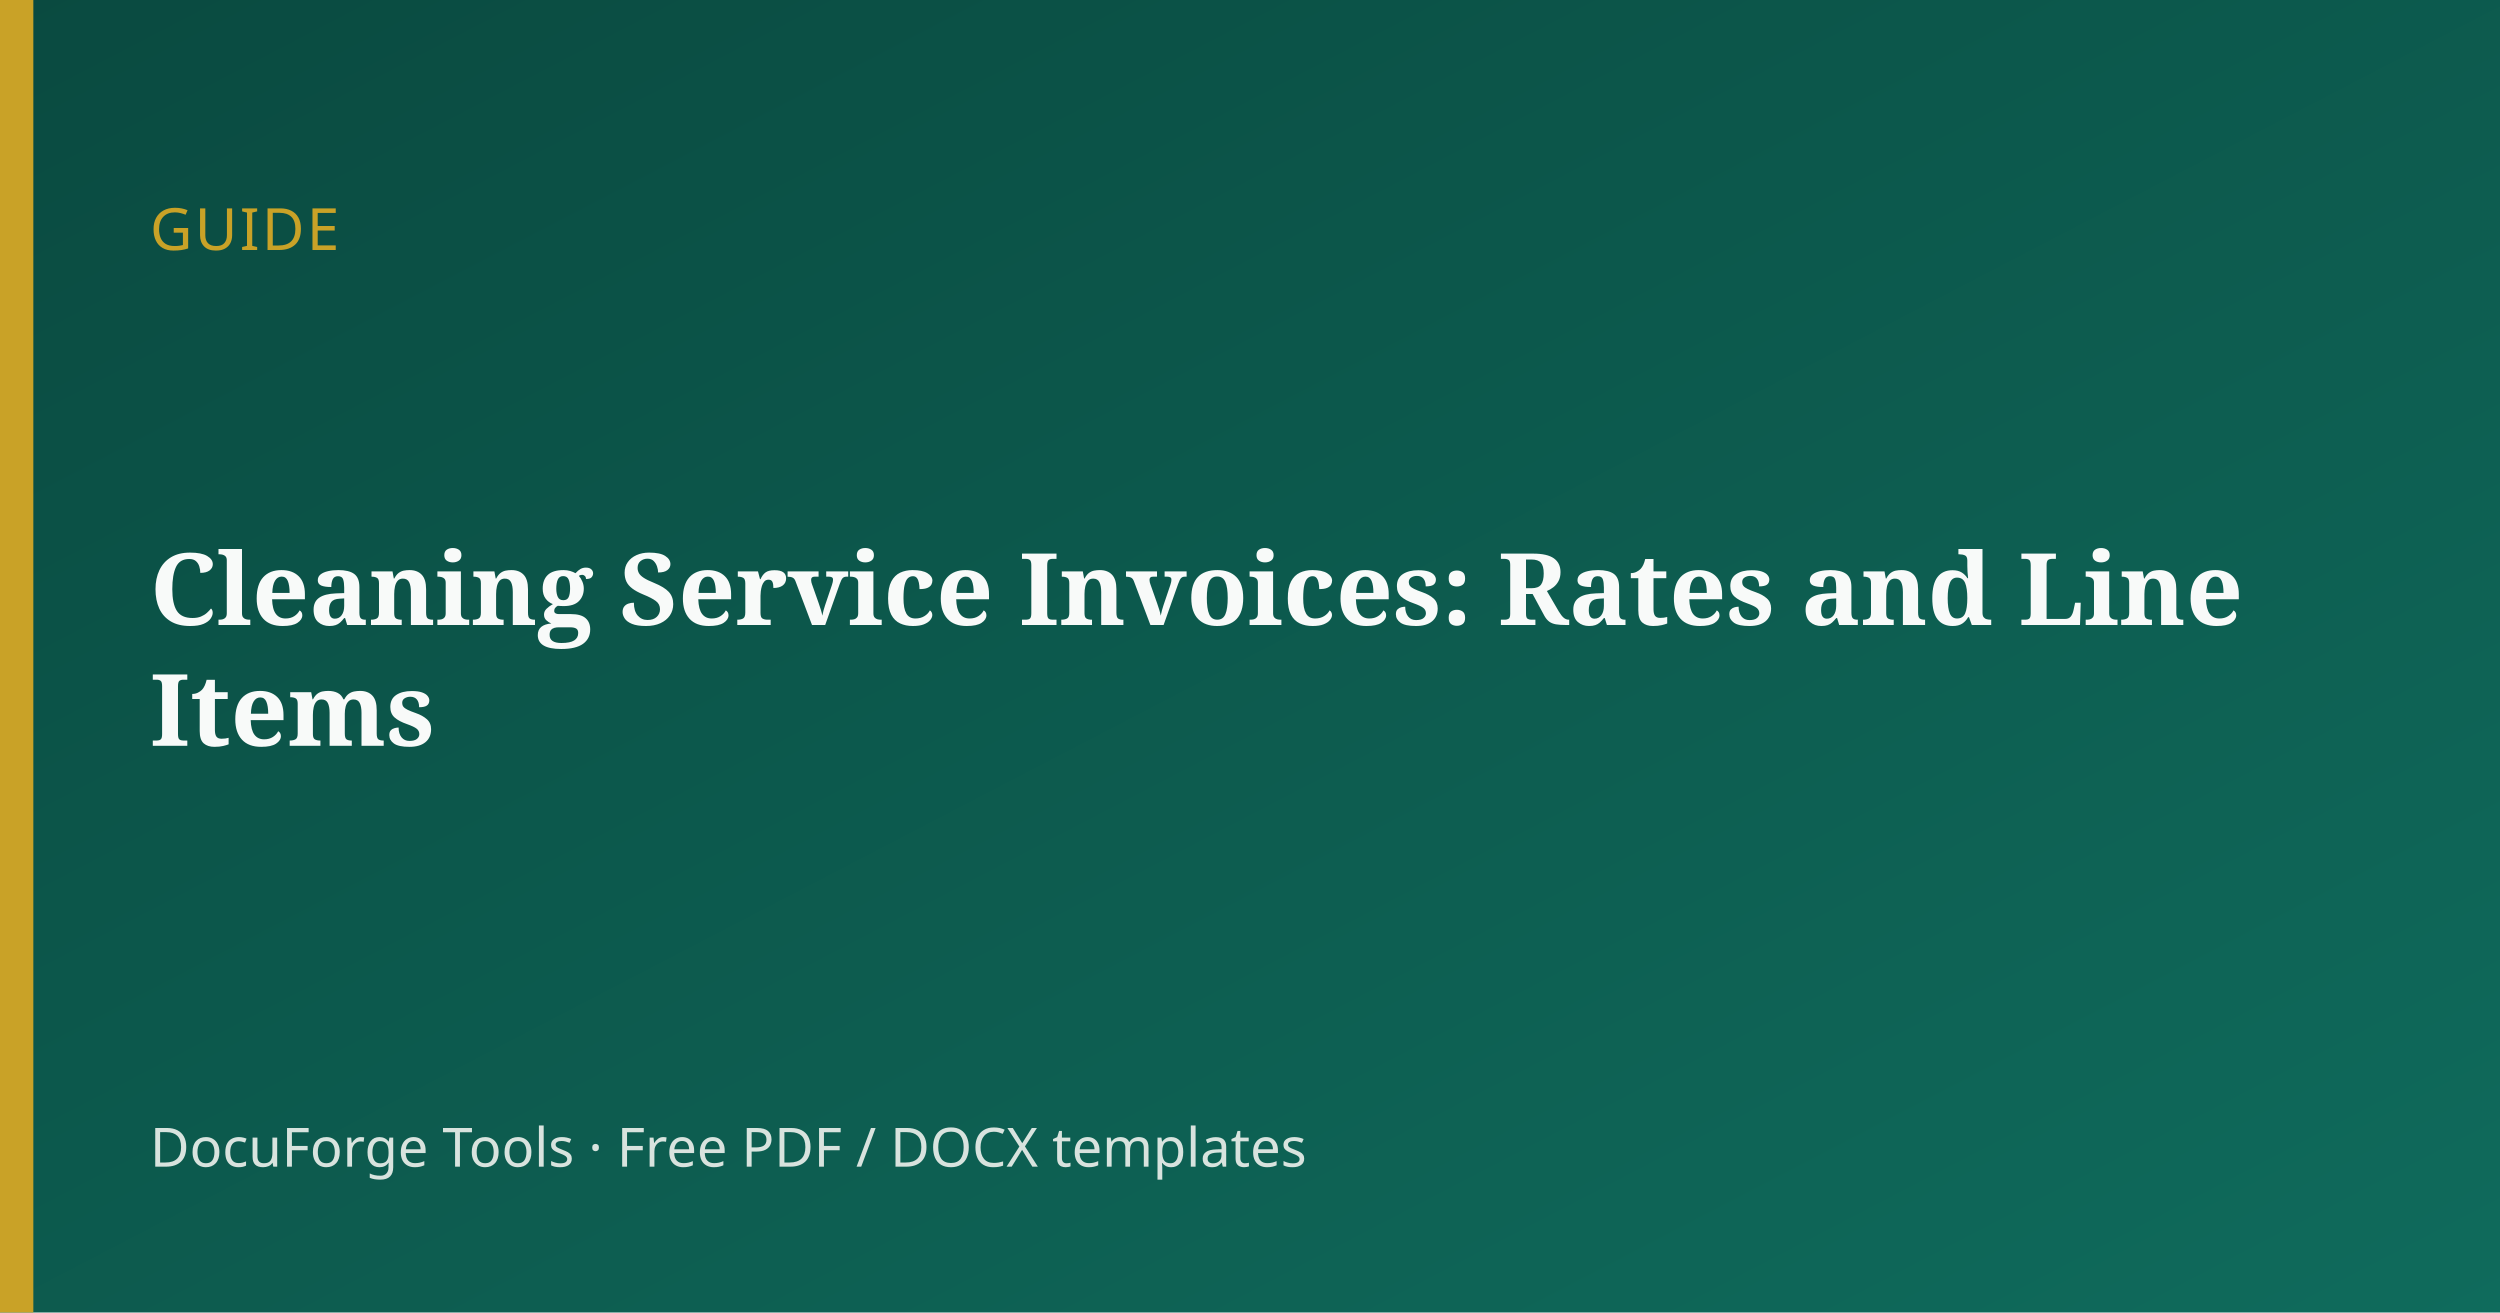
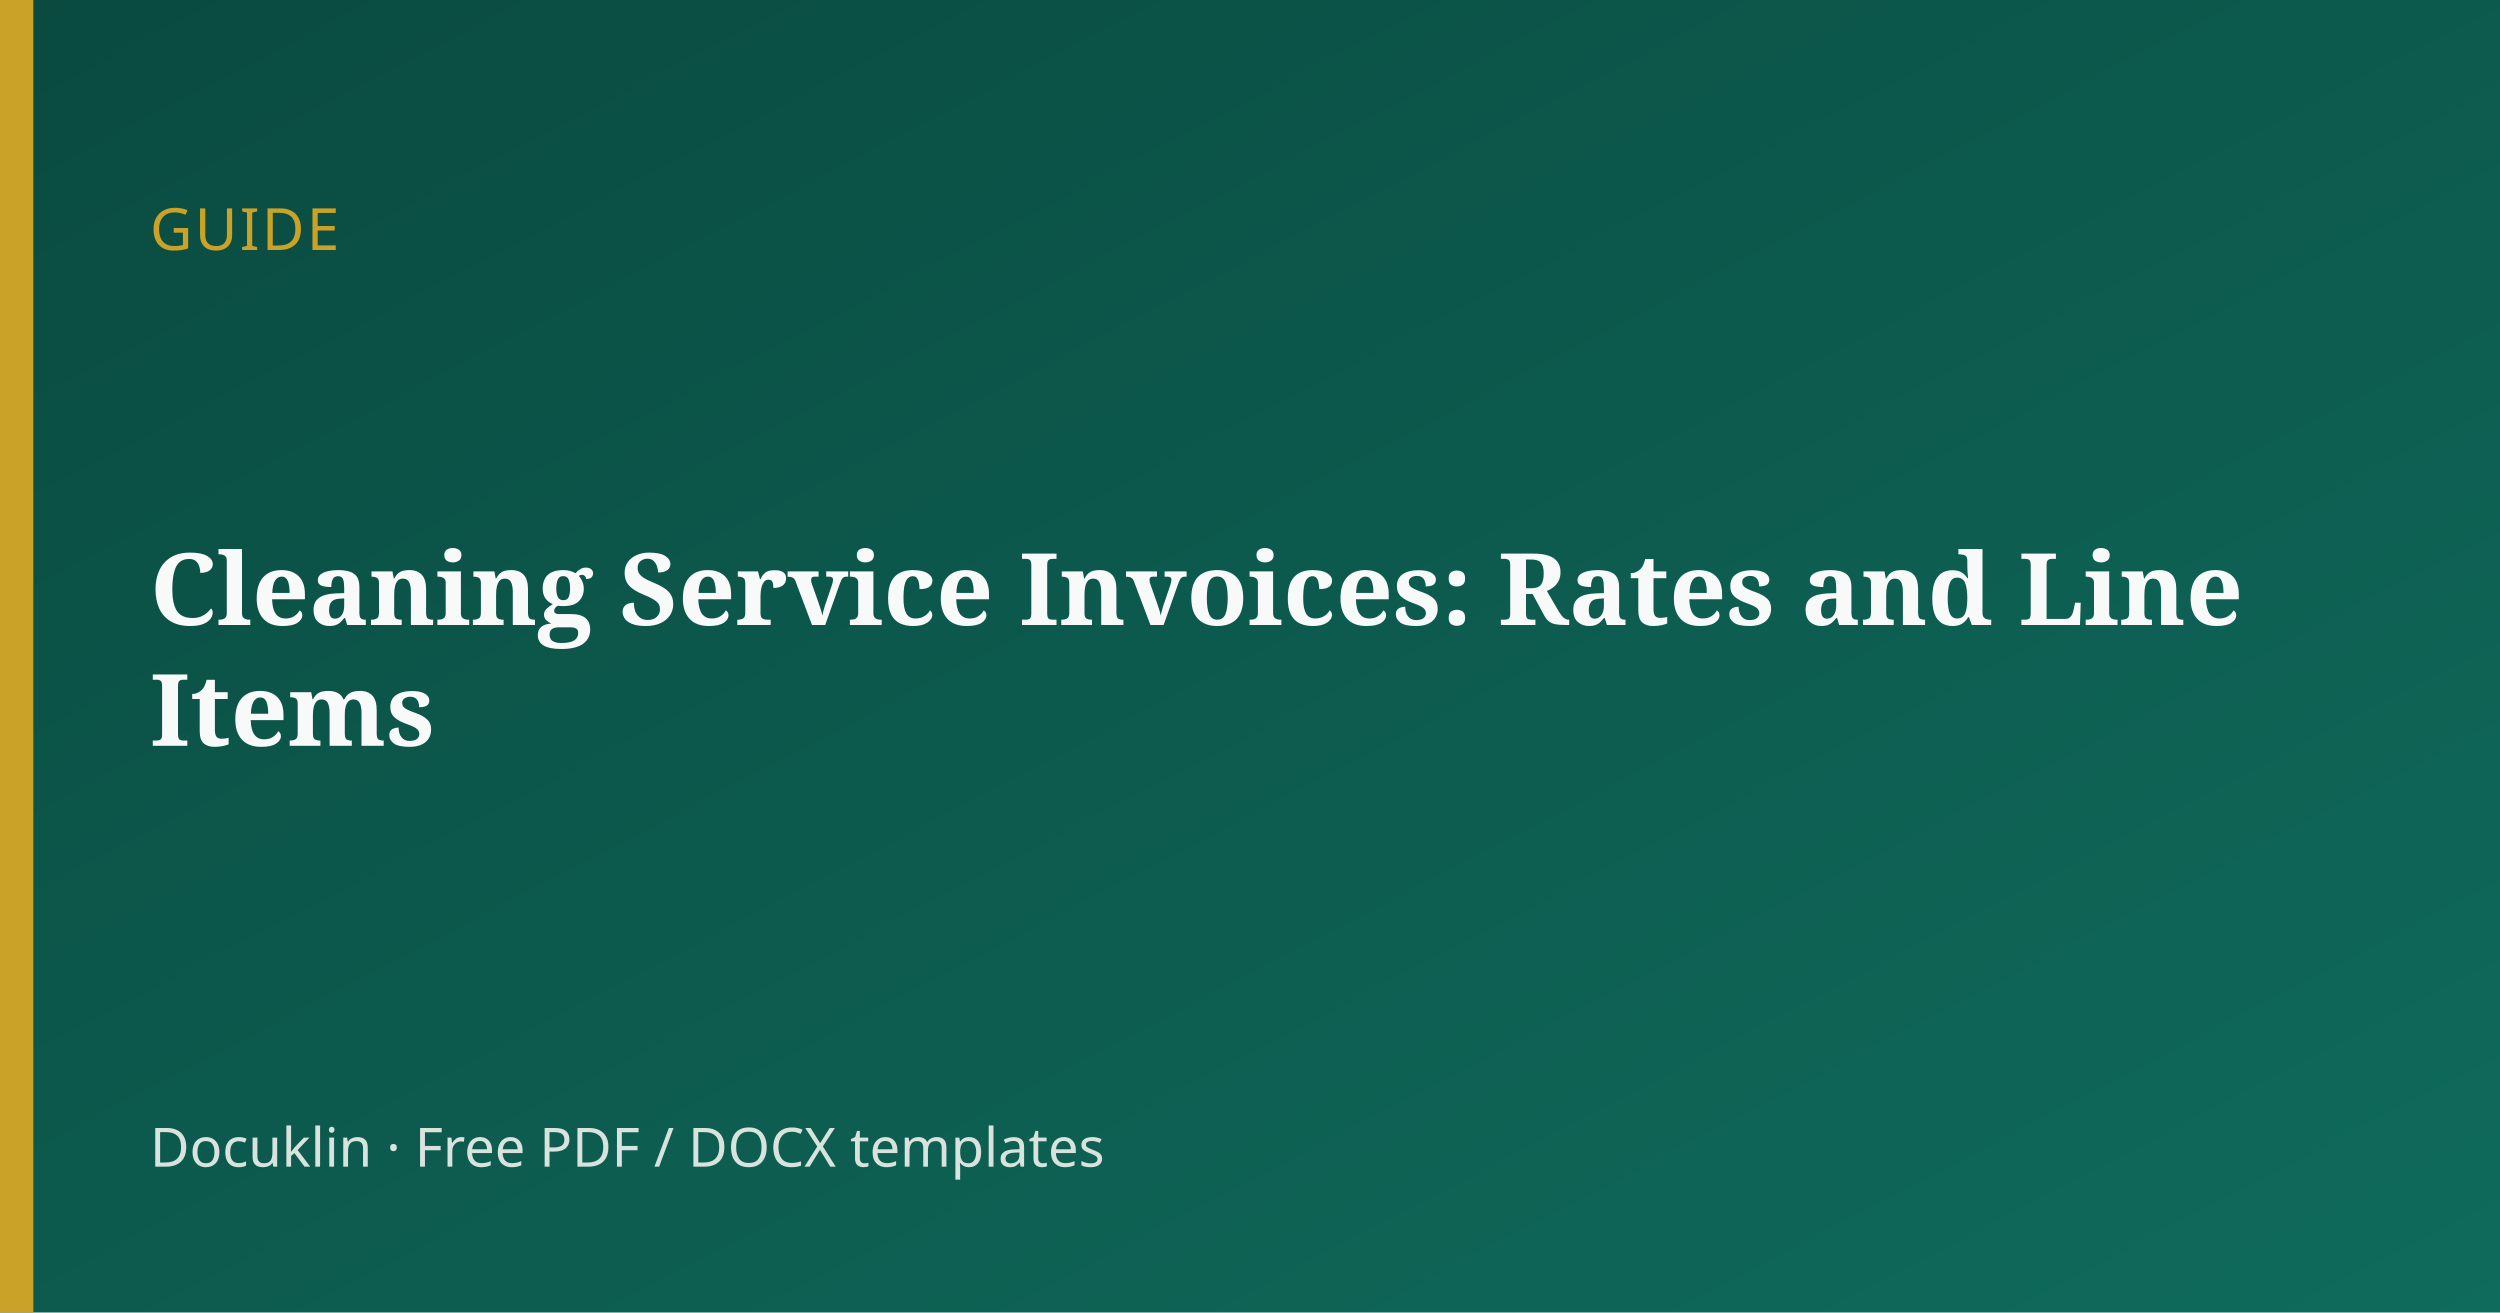
<svg xmlns="http://www.w3.org/2000/svg" width="1200" height="630" viewBox="0 0 1200 630" role="img">
  <defs>
    <linearGradient id="bg" x1="0" y1="0" x2="1" y2="1">
      <stop offset="0%" stop-color="#0a4a40" />
      <stop offset="100%" stop-color="#0f6b5c" />
    </linearGradient>
  </defs>
  <rect width="1200" height="630" fill="url(#bg)" />
  <rect x="0" y="0" width="16" height="630" fill="#c9a227" />
  <text x="72" y="120" fill="#c9a227" font-family="system-ui,sans-serif" font-size="28" letter-spacing="0.04em">GUIDE</text>
  <text x="72" y="300" fill="#f8faf9" font-family="Georgia, serif" font-size="48" font-weight="700">Cleaning Service Invoices: Rates and Line</text>
  <text x="72" y="358" fill="#f8faf9" font-family="Georgia, serif" font-size="48" font-weight="700">Items</text>
-   <text x="72" y="560" fill="#d8e3de" font-family="system-ui,sans-serif" font-size="26">DocuForge Tools · Free PDF / DOCX templates</text>
+   <text x="72" y="560" fill="#d8e3de" font-family="system-ui,sans-serif" font-size="26">Docuklin · Free PDF / DOCX templates</text>
</svg>
